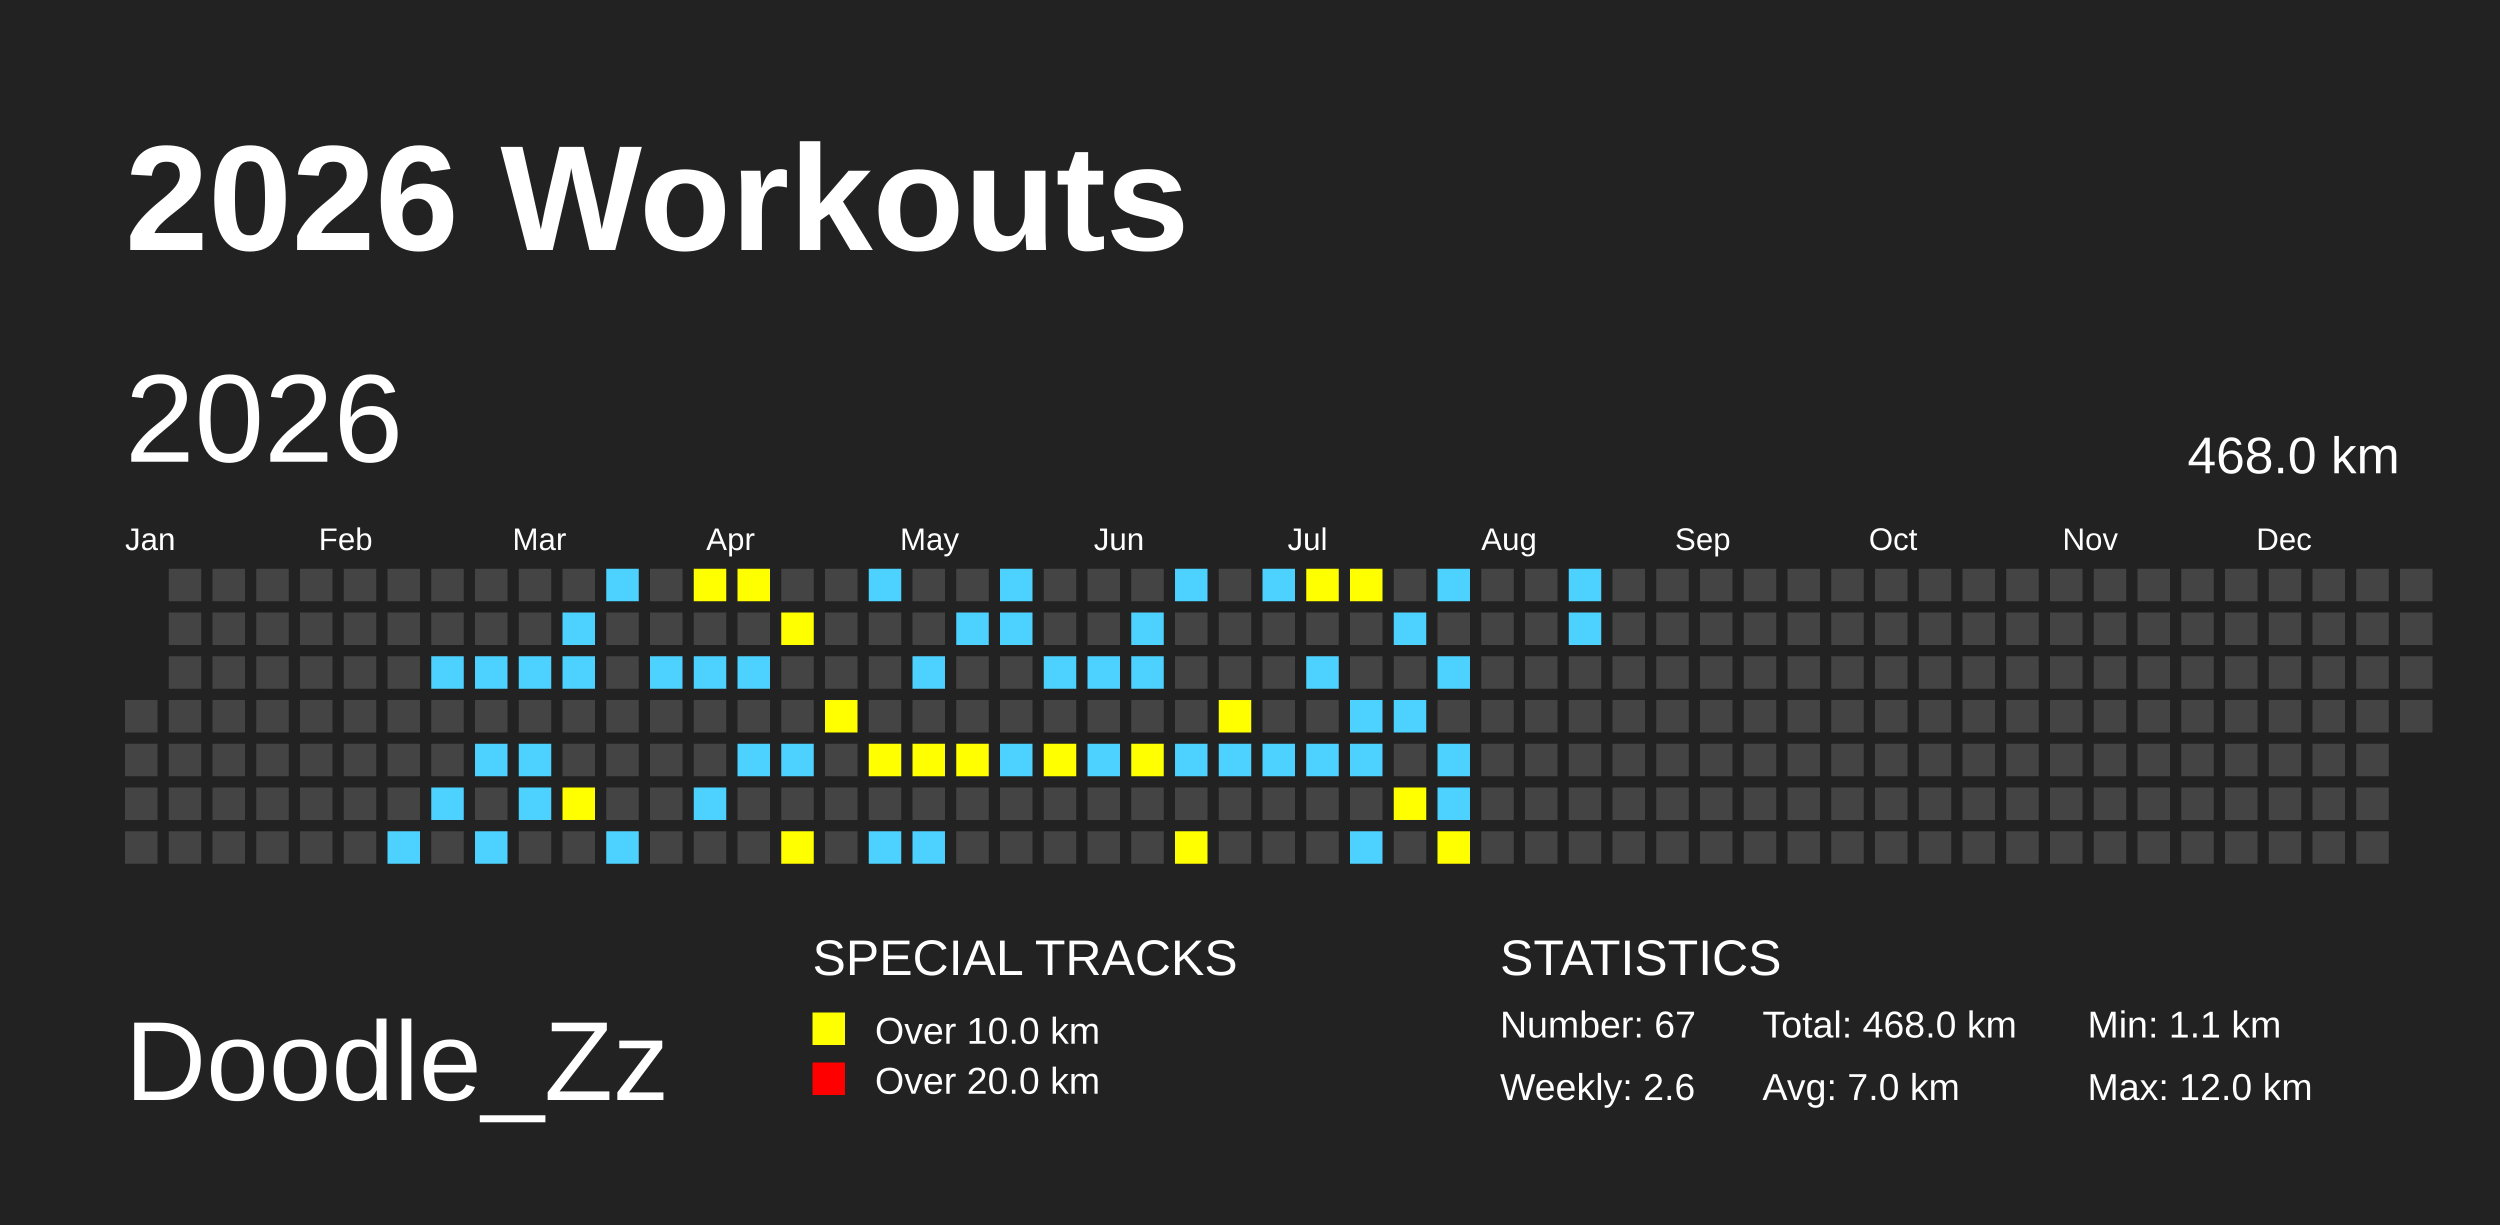
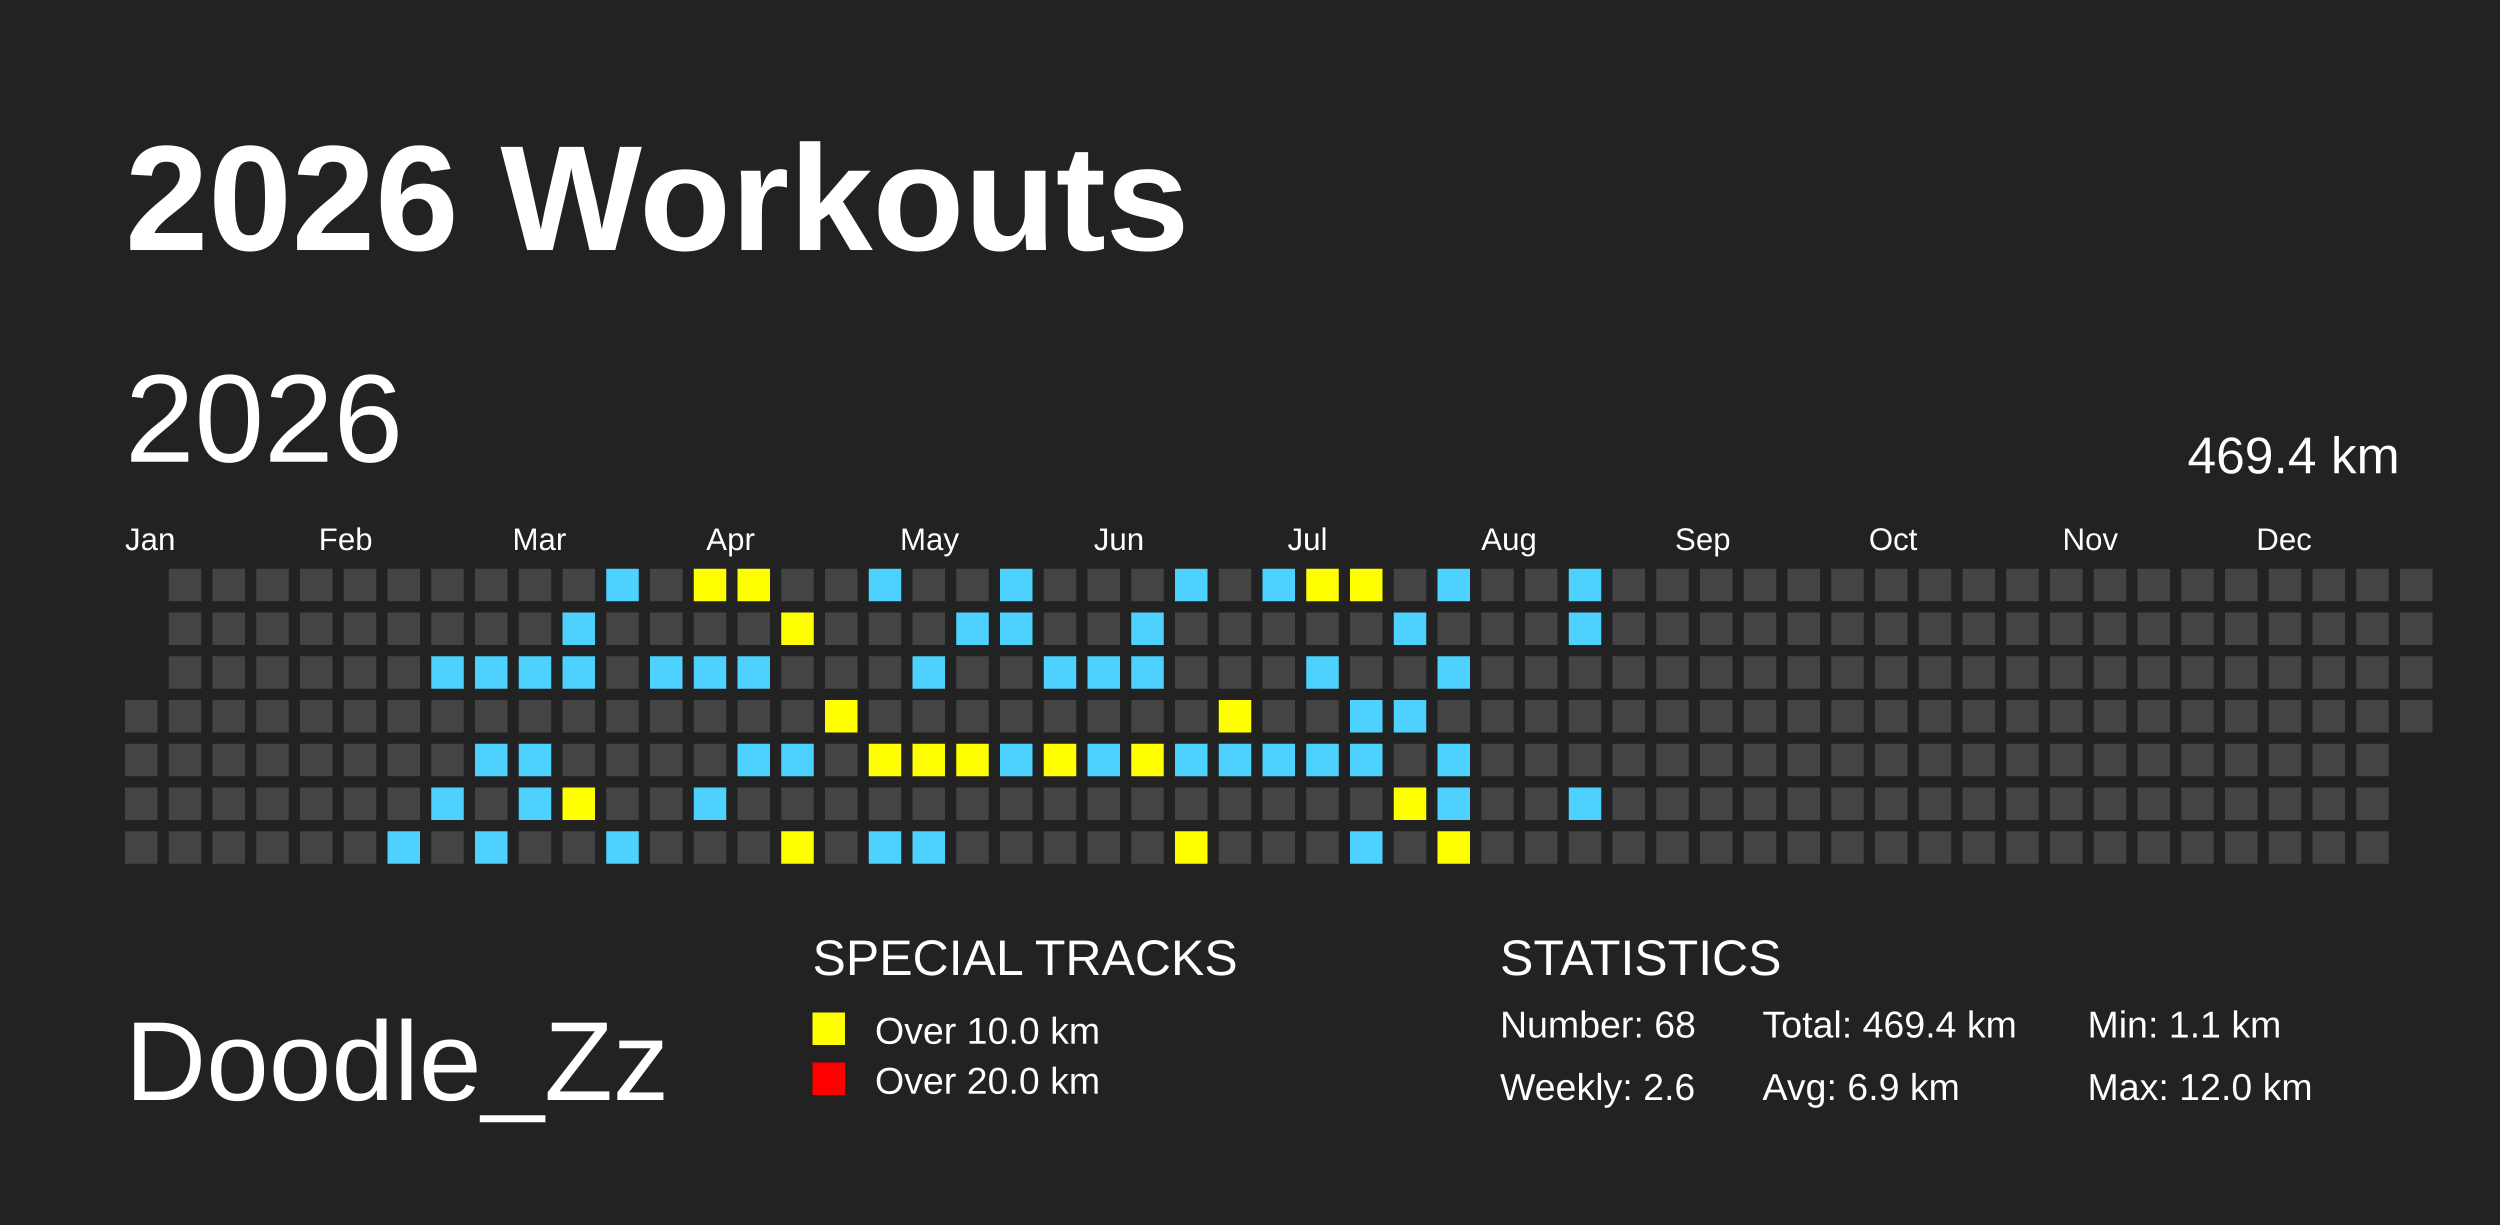
<svg xmlns="http://www.w3.org/2000/svg" baseProfile="full" height="98mm" version="1.1" viewBox="0,0,200,98" width="200mm">
  <defs>
    <pattern height="2" id="indoor-stripe" patternUnits="userSpaceOnUse" width="2">
      <line stroke="white" stroke-opacity="0.45" stroke-width="0.5" x1="0" x2="2" y1="2" y2="0" />
    </pattern>
  </defs>
  <rect fill="#222222" height="98" width="200" x="0" y="0" />
  <text fill="#FFFFFF" style="font-size:12px; font-family:Arial; font-weight:bold;" x="10" y="20">2026 Workouts</text>
  <text fill="#FFFFFF" style="font-size:9px; font-family:Arial" x="10" y="88">Doodle_Zz</text>
  <text fill="#FFFFFF" style="font-size:4px; font-family:Arial" x="65" y="78">SPECIAL TRACKS</text>
  <rect fill="yellow" height="2.6" width="2.6" x="65" y="81" />
  <text fill="#FFFFFF" style="font-size:3px; font-family:Arial" x="70" y="83.5">Over 10.0 km</text>
  <rect fill="red" height="2.6" width="2.6" x="65" y="85" />
  <text fill="#FFFFFF" style="font-size:3px; font-family:Arial" x="70" y="87.5">Over 20.0 km</text>
  <text fill="#FFFFFF" style="font-size:4px; font-family:Arial" x="120" y="78">STATISTICS</text>
-   <text fill="#FFFFFF" style="font-size:3px; font-family:Arial" x="120" y="83">Number: 67</text>
+   <text fill="#FFFFFF" style="font-size:3px; font-family:Arial" x="120" y="83">Number: 68</text>
  <text fill="#FFFFFF" style="font-size:3px; font-family:Arial" x="120" y="88">Weekly: 2.6</text>
-   <text fill="#FFFFFF" style="font-size:3px; font-family:Arial" x="141" y="83">Total: 468.0 km</text>
-   <text fill="#FFFFFF" style="font-size:3px; font-family:Arial" x="141" y="88">Avg: 7.0 km</text>
+   <text fill="#FFFFFF" style="font-size:3px; font-family:Arial" x="141" y="83">Total: 469.4 km</text>
+   <text fill="#FFFFFF" style="font-size:3px; font-family:Arial" x="141" y="88">Avg: 6.9 km</text>
  <text fill="#FFFFFF" style="font-size:3px; font-family:Arial" x="167" y="83">Min: 1.1 km</text>
  <text fill="#FFFFFF" style="font-size:3px; font-family:Arial" x="167" y="88">Max: 12.0 km</text>
  <text dominant-baseline="hanging" fill="#FFFFFF" style="font-size:10.0px; font-family:Arial;" x="10" y="30">2026</text>
-   <text dominant-baseline="hanging" fill="#FFFFFF" style="font-size:4.125px; font-family:Arial;" x="175" y="35">468.0 km</text>
+   <text dominant-baseline="hanging" fill="#FFFFFF" style="font-size:4.125px; font-family:Arial;" x="175" y="35">469.4 km</text>
  <text fill="#FFFFFF" style="font-size:2.5px; font-family:Arial" x="10.0" y="44">Jan</text>
  <text fill="#FFFFFF" style="font-size:2.5px; font-family:Arial" x="25.5" y="44">Feb</text>
  <text fill="#FFFFFF" style="font-size:2.5px; font-family:Arial" x="41.0" y="44">Mar</text>
  <text fill="#FFFFFF" style="font-size:2.5px; font-family:Arial" x="56.5" y="44">Apr</text>
  <text fill="#FFFFFF" style="font-size:2.5px; font-family:Arial" x="72.0" y="44">May</text>
  <text fill="#FFFFFF" style="font-size:2.5px; font-family:Arial" x="87.5" y="44">Jun</text>
  <text fill="#FFFFFF" style="font-size:2.5px; font-family:Arial" x="103.0" y="44">Jul</text>
  <text fill="#FFFFFF" style="font-size:2.5px; font-family:Arial" x="118.5" y="44">Aug</text>
  <text fill="#FFFFFF" style="font-size:2.5px; font-family:Arial" x="134.0" y="44">Sep</text>
  <text fill="#FFFFFF" style="font-size:2.5px; font-family:Arial" x="149.5" y="44">Oct</text>
  <text fill="#FFFFFF" style="font-size:2.5px; font-family:Arial" x="165.0" y="44">Nov</text>
  <text fill="#FFFFFF" style="font-size:2.5px; font-family:Arial" x="180.5" y="44">Dec</text>
  <rect fill="#444444" height="2.6" width="2.6" x="10.0" y="56.0" />
  <rect fill="#444444" height="2.6" width="2.6" x="10.0" y="59.5" />
  <rect fill="#444444" height="2.6" width="2.6" x="10.0" y="63.0" />
  <rect fill="#444444" height="2.6" width="2.6" x="10.0" y="66.5" />
  <rect fill="#444444" height="2.6" width="2.6" x="13.5" y="45.5" />
  <rect fill="#444444" height="2.6" width="2.6" x="13.5" y="49.0" />
  <rect fill="#444444" height="2.6" width="2.6" x="13.5" y="52.5" />
  <rect fill="#444444" height="2.6" width="2.6" x="13.5" y="56.0" />
  <rect fill="#444444" height="2.6" width="2.6" x="13.5" y="59.5" />
  <rect fill="#444444" height="2.6" width="2.6" x="13.5" y="63.0" />
  <rect fill="#444444" height="2.6" width="2.6" x="13.5" y="66.5" />
  <rect fill="#444444" height="2.6" width="2.6" x="17.0" y="45.5" />
  <rect fill="#444444" height="2.6" width="2.6" x="17.0" y="49.0" />
  <rect fill="#444444" height="2.6" width="2.6" x="17.0" y="52.5" />
  <rect fill="#444444" height="2.6" width="2.6" x="17.0" y="56.0" />
  <rect fill="#444444" height="2.6" width="2.6" x="17.0" y="59.5" />
  <rect fill="#444444" height="2.6" width="2.6" x="17.0" y="63.0" />
  <rect fill="#444444" height="2.6" width="2.6" x="17.0" y="66.5" />
  <rect fill="#444444" height="2.6" width="2.6" x="20.5" y="45.5" />
  <rect fill="#444444" height="2.6" width="2.6" x="20.5" y="49.0" />
  <rect fill="#444444" height="2.6" width="2.6" x="20.5" y="52.5" />
  <rect fill="#444444" height="2.6" width="2.6" x="20.5" y="56.0" />
  <rect fill="#444444" height="2.6" width="2.6" x="20.5" y="59.5" />
  <rect fill="#444444" height="2.6" width="2.6" x="20.5" y="63.0" />
  <rect fill="#444444" height="2.6" width="2.6" x="20.5" y="66.5" />
  <rect fill="#444444" height="2.6" width="2.6" x="24.0" y="45.5" />
  <rect fill="#444444" height="2.6" width="2.6" x="24.0" y="49.0" />
  <rect fill="#444444" height="2.6" width="2.6" x="24.0" y="52.5" />
  <rect fill="#444444" height="2.6" width="2.6" x="24.0" y="56.0" />
  <rect fill="#444444" height="2.6" width="2.6" x="24.0" y="59.5" />
  <rect fill="#444444" height="2.6" width="2.6" x="24.0" y="63.0" />
  <rect fill="#444444" height="2.6" width="2.6" x="24.0" y="66.5" />
  <rect fill="#444444" height="2.6" width="2.6" x="27.5" y="45.5" />
  <rect fill="#444444" height="2.6" width="2.6" x="27.5" y="49.0" />
  <rect fill="#444444" height="2.6" width="2.6" x="27.5" y="52.5" />
  <rect fill="#444444" height="2.6" width="2.6" x="27.5" y="56.0" />
  <rect fill="#444444" height="2.6" width="2.6" x="27.5" y="59.5" />
  <rect fill="#444444" height="2.6" width="2.6" x="27.5" y="63.0" />
  <rect fill="#444444" height="2.6" width="2.6" x="27.5" y="66.5" />
  <rect fill="#444444" height="2.6" width="2.6" x="31.0" y="45.5" />
  <rect fill="#444444" height="2.6" width="2.6" x="31.0" y="49.0" />
  <rect fill="#444444" height="2.6" width="2.6" x="31.0" y="52.5" />
  <rect fill="#444444" height="2.6" width="2.6" x="31.0" y="56.0" />
  <rect fill="#444444" height="2.6" width="2.6" x="31.0" y="59.5" />
  <rect fill="#444444" height="2.6" width="2.6" x="31.0" y="63.0" />
  <rect fill="#4DD2FF" height="2.6" width="2.6" x="31.0" y="66.5" />
  <rect fill="#444444" height="2.6" width="2.6" x="34.5" y="45.5" />
  <rect fill="#444444" height="2.6" width="2.6" x="34.5" y="49.0" />
  <rect fill="#4DD2FF" height="2.6" width="2.6" x="34.5" y="52.5" />
  <rect fill="#444444" height="2.6" width="2.6" x="34.5" y="56.0" />
  <rect fill="#444444" height="2.6" width="2.6" x="34.5" y="59.5" />
  <rect fill="#4DD2FF" height="2.6" width="2.6" x="34.5" y="63.0" />
  <rect fill="#444444" height="2.6" width="2.6" x="34.5" y="66.5" />
  <rect fill="#444444" height="2.6" width="2.6" x="38.0" y="45.5" />
  <rect fill="#444444" height="2.6" width="2.6" x="38.0" y="49.0" />
  <rect fill="#4DD2FF" height="2.6" width="2.6" x="38.0" y="52.5" />
  <rect fill="#444444" height="2.6" width="2.6" x="38.0" y="56.0" />
  <rect fill="#4DD2FF" height="2.6" width="2.6" x="38.0" y="59.5" />
  <rect fill="#444444" height="2.6" width="2.6" x="38.0" y="63.0" />
  <rect fill="#4DD2FF" height="2.6" width="2.6" x="38.0" y="66.5" />
  <rect fill="#444444" height="2.6" width="2.6" x="41.5" y="45.5" />
  <rect fill="#444444" height="2.6" width="2.6" x="41.5" y="49.0" />
  <rect fill="#4DD2FF" height="2.6" width="2.6" x="41.5" y="52.5" />
  <rect fill="#444444" height="2.6" width="2.6" x="41.5" y="56.0" />
  <rect fill="#4DD2FF" height="2.6" width="2.6" x="41.5" y="59.5" />
  <rect fill="#4DD2FF" height="2.6" width="2.6" x="41.5" y="63.0" />
  <rect fill="#444444" height="2.6" width="2.6" x="41.5" y="66.5" />
  <rect fill="#444444" height="2.6" width="2.6" x="45.0" y="45.5" />
  <rect fill="#4DD2FF" height="2.6" width="2.6" x="45.0" y="49.0" />
  <rect fill="#4DD2FF" height="2.6" width="2.6" x="45.0" y="52.5" />
  <rect fill="#444444" height="2.6" width="2.6" x="45.0" y="56.0" />
  <rect fill="#444444" height="2.6" width="2.6" x="45.0" y="59.5" />
  <rect fill="yellow" height="2.6" width="2.6" x="45.0" y="63.0" />
  <rect fill="#444444" height="2.6" width="2.6" x="45.0" y="66.5" />
  <rect fill="#4DD2FF" height="2.6" width="2.6" x="48.5" y="45.5" />
  <rect fill="#444444" height="2.6" width="2.6" x="48.5" y="49.0" />
  <rect fill="#444444" height="2.6" width="2.6" x="48.5" y="52.5" />
  <rect fill="#444444" height="2.6" width="2.6" x="48.5" y="56.0" />
  <rect fill="#444444" height="2.6" width="2.6" x="48.5" y="59.5" />
  <rect fill="#444444" height="2.6" width="2.6" x="48.5" y="63.0" />
  <rect fill="#4DD2FF" height="2.6" width="2.6" x="48.5" y="66.5" />
  <rect fill="#444444" height="2.6" width="2.6" x="52.0" y="45.5" />
  <rect fill="#444444" height="2.6" width="2.6" x="52.0" y="49.0" />
  <rect fill="#4DD2FF" height="2.6" width="2.6" x="52.0" y="52.5" />
  <rect fill="#444444" height="2.6" width="2.6" x="52.0" y="56.0" />
  <rect fill="#444444" height="2.6" width="2.6" x="52.0" y="59.5" />
  <rect fill="#444444" height="2.6" width="2.6" x="52.0" y="63.0" />
  <rect fill="#444444" height="2.6" width="2.6" x="52.0" y="66.5" />
  <rect fill="yellow" height="2.6" width="2.6" x="55.5" y="45.5" />
  <rect fill="#444444" height="2.6" width="2.6" x="55.5" y="49.0" />
  <rect fill="#4DD2FF" height="2.6" width="2.6" x="55.5" y="52.5" />
  <rect fill="#444444" height="2.6" width="2.6" x="55.5" y="56.0" />
  <rect fill="#444444" height="2.6" width="2.6" x="55.5" y="59.5" />
  <rect fill="#4DD2FF" height="2.6" width="2.6" x="55.5" y="63.0" />
  <rect fill="#444444" height="2.6" width="2.6" x="55.5" y="66.5" />
  <rect fill="yellow" height="2.6" width="2.6" x="59.0" y="45.5" />
  <rect fill="#444444" height="2.6" width="2.6" x="59.0" y="49.0" />
  <rect fill="#4DD2FF" height="2.6" width="2.6" x="59.0" y="52.5" />
  <rect fill="#444444" height="2.6" width="2.6" x="59.0" y="56.0" />
  <rect fill="#4DD2FF" height="2.6" width="2.6" x="59.0" y="59.5" />
  <rect fill="#444444" height="2.6" width="2.6" x="59.0" y="63.0" />
  <rect fill="#444444" height="2.6" width="2.6" x="59.0" y="66.5" />
  <rect fill="#444444" height="2.6" width="2.6" x="62.5" y="45.5" />
  <rect fill="yellow" height="2.6" width="2.6" x="62.5" y="49.0" />
  <rect fill="#444444" height="2.6" width="2.6" x="62.5" y="52.5" />
  <rect fill="#444444" height="2.6" width="2.6" x="62.5" y="56.0" />
  <rect fill="#4DD2FF" height="2.6" width="2.6" x="62.5" y="59.5" />
  <rect fill="#444444" height="2.6" width="2.6" x="62.5" y="63.0" />
  <rect fill="yellow" height="2.6" width="2.6" x="62.5" y="66.5" />
  <rect fill="#444444" height="2.6" width="2.6" x="66.0" y="45.5" />
  <rect fill="#444444" height="2.6" width="2.6" x="66.0" y="49.0" />
  <rect fill="#444444" height="2.6" width="2.6" x="66.0" y="52.5" />
  <rect fill="yellow" height="2.6" width="2.6" x="66.0" y="56.0" />
  <rect fill="#444444" height="2.6" width="2.6" x="66.0" y="59.5" />
  <rect fill="#444444" height="2.6" width="2.6" x="66.0" y="63.0" />
  <rect fill="#444444" height="2.6" width="2.6" x="66.0" y="66.5" />
  <rect fill="#4DD2FF" height="2.6" width="2.6" x="69.5" y="45.5" />
  <rect fill="#444444" height="2.6" width="2.6" x="69.5" y="49.0" />
  <rect fill="#444444" height="2.6" width="2.6" x="69.5" y="52.5" />
  <rect fill="#444444" height="2.6" width="2.6" x="69.5" y="56.0" />
  <rect fill="yellow" height="2.6" width="2.6" x="69.5" y="59.5" />
  <rect fill="#444444" height="2.6" width="2.6" x="69.5" y="63.0" />
  <rect fill="#4DD2FF" height="2.6" width="2.6" x="69.5" y="66.5" />
  <rect fill="#444444" height="2.6" width="2.6" x="73.0" y="45.5" />
  <rect fill="#444444" height="2.6" width="2.6" x="73.0" y="49.0" />
  <rect fill="#4DD2FF" height="2.6" width="2.6" x="73.0" y="52.5" />
  <rect fill="#444444" height="2.6" width="2.6" x="73.0" y="56.0" />
  <rect fill="yellow" height="2.6" width="2.6" x="73.0" y="59.5" />
  <rect fill="#444444" height="2.6" width="2.6" x="73.0" y="63.0" />
  <rect fill="#4DD2FF" height="2.6" width="2.6" x="73.0" y="66.5" />
  <rect fill="#444444" height="2.6" width="2.6" x="76.5" y="45.5" />
  <rect fill="#4DD2FF" height="2.6" width="2.6" x="76.5" y="49.0" />
  <rect fill="#444444" height="2.6" width="2.6" x="76.5" y="52.5" />
  <rect fill="#444444" height="2.6" width="2.6" x="76.5" y="56.0" />
  <rect fill="yellow" height="2.6" width="2.6" x="76.5" y="59.5" />
  <rect fill="#444444" height="2.6" width="2.6" x="76.5" y="63.0" />
  <rect fill="#444444" height="2.6" width="2.6" x="76.5" y="66.5" />
  <rect fill="#4DD2FF" height="2.6" width="2.6" x="80.0" y="45.5" />
  <rect fill="#4DD2FF" height="2.6" width="2.6" x="80.0" y="49.0" />
  <rect fill="#444444" height="2.6" width="2.6" x="80.0" y="52.5" />
  <rect fill="#444444" height="2.6" width="2.6" x="80.0" y="56.0" />
  <rect fill="#4DD2FF" height="2.6" width="2.6" x="80.0" y="59.5" />
  <rect fill="#444444" height="2.6" width="2.6" x="80.0" y="63.0" />
  <rect fill="#444444" height="2.6" width="2.6" x="80.0" y="66.5" />
  <rect fill="#444444" height="2.6" width="2.6" x="83.5" y="45.5" />
  <rect fill="#444444" height="2.6" width="2.6" x="83.5" y="49.0" />
  <rect fill="#4DD2FF" height="2.6" width="2.6" x="83.5" y="52.5" />
  <rect fill="#444444" height="2.6" width="2.6" x="83.5" y="56.0" />
  <rect fill="yellow" height="2.6" width="2.6" x="83.5" y="59.5" />
  <rect fill="#444444" height="2.6" width="2.6" x="83.5" y="63.0" />
  <rect fill="#444444" height="2.6" width="2.6" x="83.5" y="66.5" />
  <rect fill="#444444" height="2.6" width="2.6" x="87.0" y="45.5" />
  <rect fill="#444444" height="2.6" width="2.6" x="87.0" y="49.0" />
  <rect fill="#4DD2FF" height="2.6" width="2.6" x="87.0" y="52.5" />
  <rect fill="#444444" height="2.6" width="2.6" x="87.0" y="56.0" />
  <rect fill="#4DD2FF" height="2.6" width="2.6" x="87.0" y="59.5" />
  <rect fill="#444444" height="2.6" width="2.6" x="87.0" y="63.0" />
  <rect fill="#444444" height="2.6" width="2.6" x="87.0" y="66.5" />
  <rect fill="#444444" height="2.6" width="2.6" x="90.5" y="45.5" />
  <rect fill="#4DD2FF" height="2.6" width="2.6" x="90.5" y="49.0" />
  <rect fill="#4DD2FF" height="2.6" width="2.6" x="90.5" y="52.5" />
  <rect fill="#444444" height="2.6" width="2.6" x="90.5" y="56.0" />
  <rect fill="yellow" height="2.6" width="2.6" x="90.5" y="59.5" />
  <rect fill="#444444" height="2.6" width="2.6" x="90.5" y="63.0" />
  <rect fill="#444444" height="2.6" width="2.6" x="90.5" y="66.5" />
  <rect fill="#4DD2FF" height="2.6" width="2.6" x="94.0" y="45.5" />
  <rect fill="#444444" height="2.6" width="2.6" x="94.0" y="49.0" />
  <rect fill="#444444" height="2.6" width="2.6" x="94.0" y="52.5" />
  <rect fill="#444444" height="2.6" width="2.6" x="94.0" y="56.0" />
  <rect fill="#4DD2FF" height="2.6" width="2.6" x="94.0" y="59.5" />
  <rect fill="#444444" height="2.6" width="2.6" x="94.0" y="63.0" />
  <rect fill="yellow" height="2.6" width="2.6" x="94.0" y="66.5" />
  <rect fill="#444444" height="2.6" width="2.6" x="97.5" y="45.5" />
  <rect fill="#444444" height="2.6" width="2.6" x="97.5" y="49.0" />
  <rect fill="#444444" height="2.6" width="2.6" x="97.5" y="52.5" />
  <rect fill="yellow" height="2.6" width="2.6" x="97.5" y="56.0" />
  <rect fill="#4DD2FF" height="2.6" width="2.6" x="97.5" y="59.5" />
  <rect fill="#444444" height="2.6" width="2.6" x="97.5" y="63.0" />
  <rect fill="#444444" height="2.6" width="2.6" x="97.5" y="66.5" />
  <rect fill="#4DD2FF" height="2.6" width="2.6" x="101.0" y="45.5" />
  <rect fill="#444444" height="2.6" width="2.6" x="101.0" y="49.0" />
  <rect fill="#444444" height="2.6" width="2.6" x="101.0" y="52.5" />
  <rect fill="#444444" height="2.6" width="2.6" x="101.0" y="56.0" />
  <rect fill="#4DD2FF" height="2.6" width="2.6" x="101.0" y="59.5" />
  <rect fill="#444444" height="2.6" width="2.6" x="101.0" y="63.0" />
  <rect fill="#444444" height="2.6" width="2.6" x="101.0" y="66.5" />
  <rect fill="yellow" height="2.6" width="2.6" x="104.5" y="45.5" />
  <rect fill="#444444" height="2.6" width="2.6" x="104.5" y="49.0" />
  <rect fill="#4DD2FF" height="2.6" width="2.6" x="104.5" y="52.5" />
  <rect fill="#444444" height="2.6" width="2.6" x="104.5" y="56.0" />
  <rect fill="#4DD2FF" height="2.6" width="2.6" x="104.5" y="59.5" />
  <rect fill="#444444" height="2.6" width="2.6" x="104.5" y="63.0" />
  <rect fill="#444444" height="2.6" width="2.6" x="104.5" y="66.5" />
  <rect fill="yellow" height="2.6" width="2.6" x="108.0" y="45.5" />
  <rect fill="#444444" height="2.6" width="2.6" x="108.0" y="49.0" />
  <rect fill="#444444" height="2.6" width="2.6" x="108.0" y="52.5" />
  <rect fill="#4DD2FF" height="2.6" width="2.6" x="108.0" y="56.0" />
  <rect fill="#4DD2FF" height="2.6" width="2.6" x="108.0" y="59.5" />
  <rect fill="#444444" height="2.6" width="2.6" x="108.0" y="63.0" />
  <rect fill="#4DD2FF" height="2.6" width="2.6" x="108.0" y="66.5" />
  <rect fill="#444444" height="2.6" width="2.6" x="111.5" y="45.5" />
  <rect fill="#4DD2FF" height="2.6" width="2.6" x="111.5" y="49.0" />
  <rect fill="#444444" height="2.6" width="2.6" x="111.5" y="52.5" />
  <rect fill="#4DD2FF" height="2.6" width="2.6" x="111.5" y="56.0" />
  <rect fill="#444444" height="2.6" width="2.6" x="111.5" y="59.5" />
  <rect fill="yellow" height="2.6" width="2.6" x="111.5" y="63.0" />
  <rect fill="#444444" height="2.6" width="2.6" x="111.5" y="66.5" />
  <rect fill="#4DD2FF" height="2.6" width="2.6" x="115.0" y="45.5" />
  <rect fill="#444444" height="2.6" width="2.6" x="115.0" y="49.0" />
  <rect fill="#4DD2FF" height="2.6" width="2.6" x="115.0" y="52.5" />
  <rect fill="#444444" height="2.6" width="2.6" x="115.0" y="56.0" />
  <rect fill="#4DD2FF" height="2.6" width="2.6" x="115.0" y="59.5" />
  <rect fill="#4DD2FF" height="2.6" width="2.6" x="115.0" y="63.0" />
  <rect fill="yellow" height="2.6" width="2.6" x="115.0" y="66.5" />
  <rect fill="#444444" height="2.6" width="2.6" x="118.5" y="45.5" />
  <rect fill="#444444" height="2.6" width="2.6" x="118.5" y="49.0" />
  <rect fill="#444444" height="2.6" width="2.6" x="118.5" y="52.5" />
  <rect fill="#444444" height="2.6" width="2.6" x="118.5" y="56.0" />
  <rect fill="#444444" height="2.6" width="2.6" x="118.5" y="59.5" />
  <rect fill="#444444" height="2.6" width="2.6" x="118.5" y="63.0" />
  <rect fill="#444444" height="2.6" width="2.6" x="118.5" y="66.5" />
  <rect fill="#444444" height="2.6" width="2.6" x="122.0" y="45.5" />
  <rect fill="#444444" height="2.6" width="2.6" x="122.0" y="49.0" />
  <rect fill="#444444" height="2.6" width="2.6" x="122.0" y="52.5" />
  <rect fill="#444444" height="2.6" width="2.6" x="122.0" y="56.0" />
  <rect fill="#444444" height="2.6" width="2.6" x="122.0" y="59.5" />
  <rect fill="#444444" height="2.6" width="2.6" x="122.0" y="63.0" />
  <rect fill="#444444" height="2.6" width="2.6" x="122.0" y="66.5" />
  <rect fill="#4DD2FF" height="2.6" width="2.6" x="125.5" y="45.5" />
  <rect fill="#4DD2FF" height="2.6" width="2.6" x="125.5" y="49.0" />
  <rect fill="#444444" height="2.6" width="2.6" x="125.5" y="52.5" />
  <rect fill="#444444" height="2.6" width="2.6" x="125.5" y="56.0" />
  <rect fill="#444444" height="2.6" width="2.6" x="125.5" y="59.5" />
-   <rect fill="#444444" height="2.6" width="2.6" x="125.5" y="63.0" />
+   <rect fill="#4DD2FF" height="2.6" width="2.6" x="125.5" y="63.0" />
  <rect fill="#444444" height="2.6" width="2.6" x="125.5" y="66.5" />
  <rect fill="#444444" height="2.6" width="2.6" x="129.0" y="45.5" />
  <rect fill="#444444" height="2.6" width="2.6" x="129.0" y="49.0" />
  <rect fill="#444444" height="2.6" width="2.6" x="129.0" y="52.5" />
  <rect fill="#444444" height="2.6" width="2.6" x="129.0" y="56.0" />
  <rect fill="#444444" height="2.6" width="2.6" x="129.0" y="59.5" />
  <rect fill="#444444" height="2.6" width="2.6" x="129.0" y="63.0" />
  <rect fill="#444444" height="2.6" width="2.6" x="129.0" y="66.5" />
  <rect fill="#444444" height="2.6" width="2.6" x="132.5" y="45.5" />
  <rect fill="#444444" height="2.6" width="2.6" x="132.5" y="49.0" />
  <rect fill="#444444" height="2.6" width="2.6" x="132.5" y="52.5" />
  <rect fill="#444444" height="2.6" width="2.6" x="132.5" y="56.0" />
  <rect fill="#444444" height="2.6" width="2.6" x="132.5" y="59.5" />
  <rect fill="#444444" height="2.6" width="2.6" x="132.5" y="63.0" />
  <rect fill="#444444" height="2.6" width="2.6" x="132.5" y="66.5" />
  <rect fill="#444444" height="2.6" width="2.6" x="136.0" y="45.5" />
  <rect fill="#444444" height="2.6" width="2.6" x="136.0" y="49.0" />
  <rect fill="#444444" height="2.6" width="2.6" x="136.0" y="52.5" />
  <rect fill="#444444" height="2.6" width="2.6" x="136.0" y="56.0" />
  <rect fill="#444444" height="2.6" width="2.6" x="136.0" y="59.5" />
  <rect fill="#444444" height="2.6" width="2.6" x="136.0" y="63.0" />
  <rect fill="#444444" height="2.6" width="2.6" x="136.0" y="66.5" />
  <rect fill="#444444" height="2.6" width="2.6" x="139.5" y="45.5" />
  <rect fill="#444444" height="2.6" width="2.6" x="139.5" y="49.0" />
  <rect fill="#444444" height="2.6" width="2.6" x="139.5" y="52.5" />
  <rect fill="#444444" height="2.6" width="2.6" x="139.5" y="56.0" />
  <rect fill="#444444" height="2.6" width="2.6" x="139.5" y="59.5" />
  <rect fill="#444444" height="2.6" width="2.6" x="139.5" y="63.0" />
  <rect fill="#444444" height="2.6" width="2.6" x="139.5" y="66.5" />
  <rect fill="#444444" height="2.6" width="2.6" x="143.0" y="45.5" />
  <rect fill="#444444" height="2.6" width="2.6" x="143.0" y="49.0" />
  <rect fill="#444444" height="2.6" width="2.6" x="143.0" y="52.5" />
  <rect fill="#444444" height="2.6" width="2.6" x="143.0" y="56.0" />
  <rect fill="#444444" height="2.6" width="2.6" x="143.0" y="59.5" />
  <rect fill="#444444" height="2.6" width="2.6" x="143.0" y="63.0" />
  <rect fill="#444444" height="2.6" width="2.6" x="143.0" y="66.5" />
  <rect fill="#444444" height="2.6" width="2.6" x="146.5" y="45.5" />
  <rect fill="#444444" height="2.6" width="2.6" x="146.5" y="49.0" />
  <rect fill="#444444" height="2.6" width="2.6" x="146.5" y="52.5" />
  <rect fill="#444444" height="2.6" width="2.6" x="146.5" y="56.0" />
  <rect fill="#444444" height="2.6" width="2.6" x="146.5" y="59.5" />
  <rect fill="#444444" height="2.6" width="2.6" x="146.5" y="63.0" />
  <rect fill="#444444" height="2.6" width="2.6" x="146.5" y="66.5" />
  <rect fill="#444444" height="2.6" width="2.6" x="150.0" y="45.5" />
  <rect fill="#444444" height="2.6" width="2.6" x="150.0" y="49.0" />
  <rect fill="#444444" height="2.6" width="2.6" x="150.0" y="52.5" />
  <rect fill="#444444" height="2.6" width="2.6" x="150.0" y="56.0" />
  <rect fill="#444444" height="2.6" width="2.6" x="150.0" y="59.5" />
  <rect fill="#444444" height="2.6" width="2.6" x="150.0" y="63.0" />
  <rect fill="#444444" height="2.6" width="2.6" x="150.0" y="66.5" />
  <rect fill="#444444" height="2.6" width="2.6" x="153.5" y="45.5" />
  <rect fill="#444444" height="2.6" width="2.6" x="153.5" y="49.0" />
  <rect fill="#444444" height="2.6" width="2.6" x="153.5" y="52.5" />
  <rect fill="#444444" height="2.6" width="2.6" x="153.5" y="56.0" />
  <rect fill="#444444" height="2.6" width="2.6" x="153.5" y="59.5" />
  <rect fill="#444444" height="2.6" width="2.6" x="153.5" y="63.0" />
  <rect fill="#444444" height="2.6" width="2.6" x="153.5" y="66.5" />
  <rect fill="#444444" height="2.6" width="2.6" x="157.0" y="45.5" />
  <rect fill="#444444" height="2.6" width="2.6" x="157.0" y="49.0" />
  <rect fill="#444444" height="2.6" width="2.6" x="157.0" y="52.5" />
  <rect fill="#444444" height="2.6" width="2.6" x="157.0" y="56.0" />
  <rect fill="#444444" height="2.6" width="2.6" x="157.0" y="59.5" />
  <rect fill="#444444" height="2.6" width="2.6" x="157.0" y="63.0" />
  <rect fill="#444444" height="2.6" width="2.6" x="157.0" y="66.5" />
  <rect fill="#444444" height="2.6" width="2.6" x="160.5" y="45.5" />
  <rect fill="#444444" height="2.6" width="2.6" x="160.5" y="49.0" />
  <rect fill="#444444" height="2.6" width="2.6" x="160.5" y="52.5" />
  <rect fill="#444444" height="2.6" width="2.6" x="160.5" y="56.0" />
  <rect fill="#444444" height="2.6" width="2.6" x="160.5" y="59.5" />
  <rect fill="#444444" height="2.6" width="2.6" x="160.5" y="63.0" />
  <rect fill="#444444" height="2.6" width="2.6" x="160.5" y="66.5" />
  <rect fill="#444444" height="2.6" width="2.6" x="164.0" y="45.5" />
  <rect fill="#444444" height="2.6" width="2.6" x="164.0" y="49.0" />
  <rect fill="#444444" height="2.6" width="2.6" x="164.0" y="52.5" />
  <rect fill="#444444" height="2.6" width="2.6" x="164.0" y="56.0" />
  <rect fill="#444444" height="2.6" width="2.6" x="164.0" y="59.5" />
  <rect fill="#444444" height="2.6" width="2.6" x="164.0" y="63.0" />
  <rect fill="#444444" height="2.6" width="2.6" x="164.0" y="66.5" />
  <rect fill="#444444" height="2.6" width="2.6" x="167.5" y="45.5" />
  <rect fill="#444444" height="2.6" width="2.6" x="167.5" y="49.0" />
  <rect fill="#444444" height="2.6" width="2.6" x="167.5" y="52.5" />
  <rect fill="#444444" height="2.6" width="2.6" x="167.5" y="56.0" />
  <rect fill="#444444" height="2.6" width="2.6" x="167.5" y="59.5" />
  <rect fill="#444444" height="2.6" width="2.6" x="167.5" y="63.0" />
  <rect fill="#444444" height="2.6" width="2.6" x="167.5" y="66.5" />
  <rect fill="#444444" height="2.6" width="2.6" x="171.0" y="45.5" />
  <rect fill="#444444" height="2.6" width="2.6" x="171.0" y="49.0" />
  <rect fill="#444444" height="2.6" width="2.6" x="171.0" y="52.5" />
  <rect fill="#444444" height="2.6" width="2.6" x="171.0" y="56.0" />
  <rect fill="#444444" height="2.6" width="2.6" x="171.0" y="59.5" />
  <rect fill="#444444" height="2.6" width="2.6" x="171.0" y="63.0" />
  <rect fill="#444444" height="2.6" width="2.6" x="171.0" y="66.5" />
  <rect fill="#444444" height="2.6" width="2.6" x="174.5" y="45.5" />
  <rect fill="#444444" height="2.6" width="2.6" x="174.5" y="49.0" />
  <rect fill="#444444" height="2.6" width="2.6" x="174.5" y="52.5" />
  <rect fill="#444444" height="2.6" width="2.6" x="174.5" y="56.0" />
  <rect fill="#444444" height="2.6" width="2.6" x="174.5" y="59.5" />
  <rect fill="#444444" height="2.6" width="2.6" x="174.5" y="63.0" />
  <rect fill="#444444" height="2.6" width="2.6" x="174.5" y="66.5" />
  <rect fill="#444444" height="2.6" width="2.6" x="178.0" y="45.5" />
  <rect fill="#444444" height="2.6" width="2.6" x="178.0" y="49.0" />
  <rect fill="#444444" height="2.6" width="2.6" x="178.0" y="52.5" />
  <rect fill="#444444" height="2.6" width="2.6" x="178.0" y="56.0" />
  <rect fill="#444444" height="2.6" width="2.6" x="178.0" y="59.5" />
  <rect fill="#444444" height="2.6" width="2.6" x="178.0" y="63.0" />
  <rect fill="#444444" height="2.6" width="2.6" x="178.0" y="66.5" />
  <rect fill="#444444" height="2.6" width="2.6" x="181.5" y="45.5" />
  <rect fill="#444444" height="2.6" width="2.6" x="181.5" y="49.0" />
  <rect fill="#444444" height="2.6" width="2.6" x="181.5" y="52.5" />
  <rect fill="#444444" height="2.6" width="2.6" x="181.5" y="56.0" />
  <rect fill="#444444" height="2.6" width="2.6" x="181.5" y="59.5" />
  <rect fill="#444444" height="2.6" width="2.6" x="181.5" y="63.0" />
  <rect fill="#444444" height="2.6" width="2.6" x="181.5" y="66.5" />
  <rect fill="#444444" height="2.6" width="2.6" x="185.0" y="45.5" />
  <rect fill="#444444" height="2.6" width="2.6" x="185.0" y="49.0" />
  <rect fill="#444444" height="2.6" width="2.6" x="185.0" y="52.5" />
  <rect fill="#444444" height="2.6" width="2.6" x="185.0" y="56.0" />
  <rect fill="#444444" height="2.6" width="2.6" x="185.0" y="59.5" />
  <rect fill="#444444" height="2.6" width="2.6" x="185.0" y="63.0" />
  <rect fill="#444444" height="2.6" width="2.6" x="185.0" y="66.5" />
  <rect fill="#444444" height="2.6" width="2.6" x="188.5" y="45.5" />
  <rect fill="#444444" height="2.6" width="2.6" x="188.5" y="49.0" />
  <rect fill="#444444" height="2.6" width="2.6" x="188.5" y="52.5" />
  <rect fill="#444444" height="2.6" width="2.6" x="188.5" y="56.0" />
  <rect fill="#444444" height="2.6" width="2.6" x="188.5" y="59.5" />
  <rect fill="#444444" height="2.6" width="2.6" x="188.5" y="63.0" />
  <rect fill="#444444" height="2.6" width="2.6" x="188.5" y="66.5" />
  <rect fill="#444444" height="2.6" width="2.6" x="192.0" y="45.5" />
  <rect fill="#444444" height="2.6" width="2.6" x="192.0" y="49.0" />
  <rect fill="#444444" height="2.6" width="2.6" x="192.0" y="52.5" />
  <rect fill="#444444" height="2.6" width="2.6" x="192.0" y="56.0" />
</svg>
